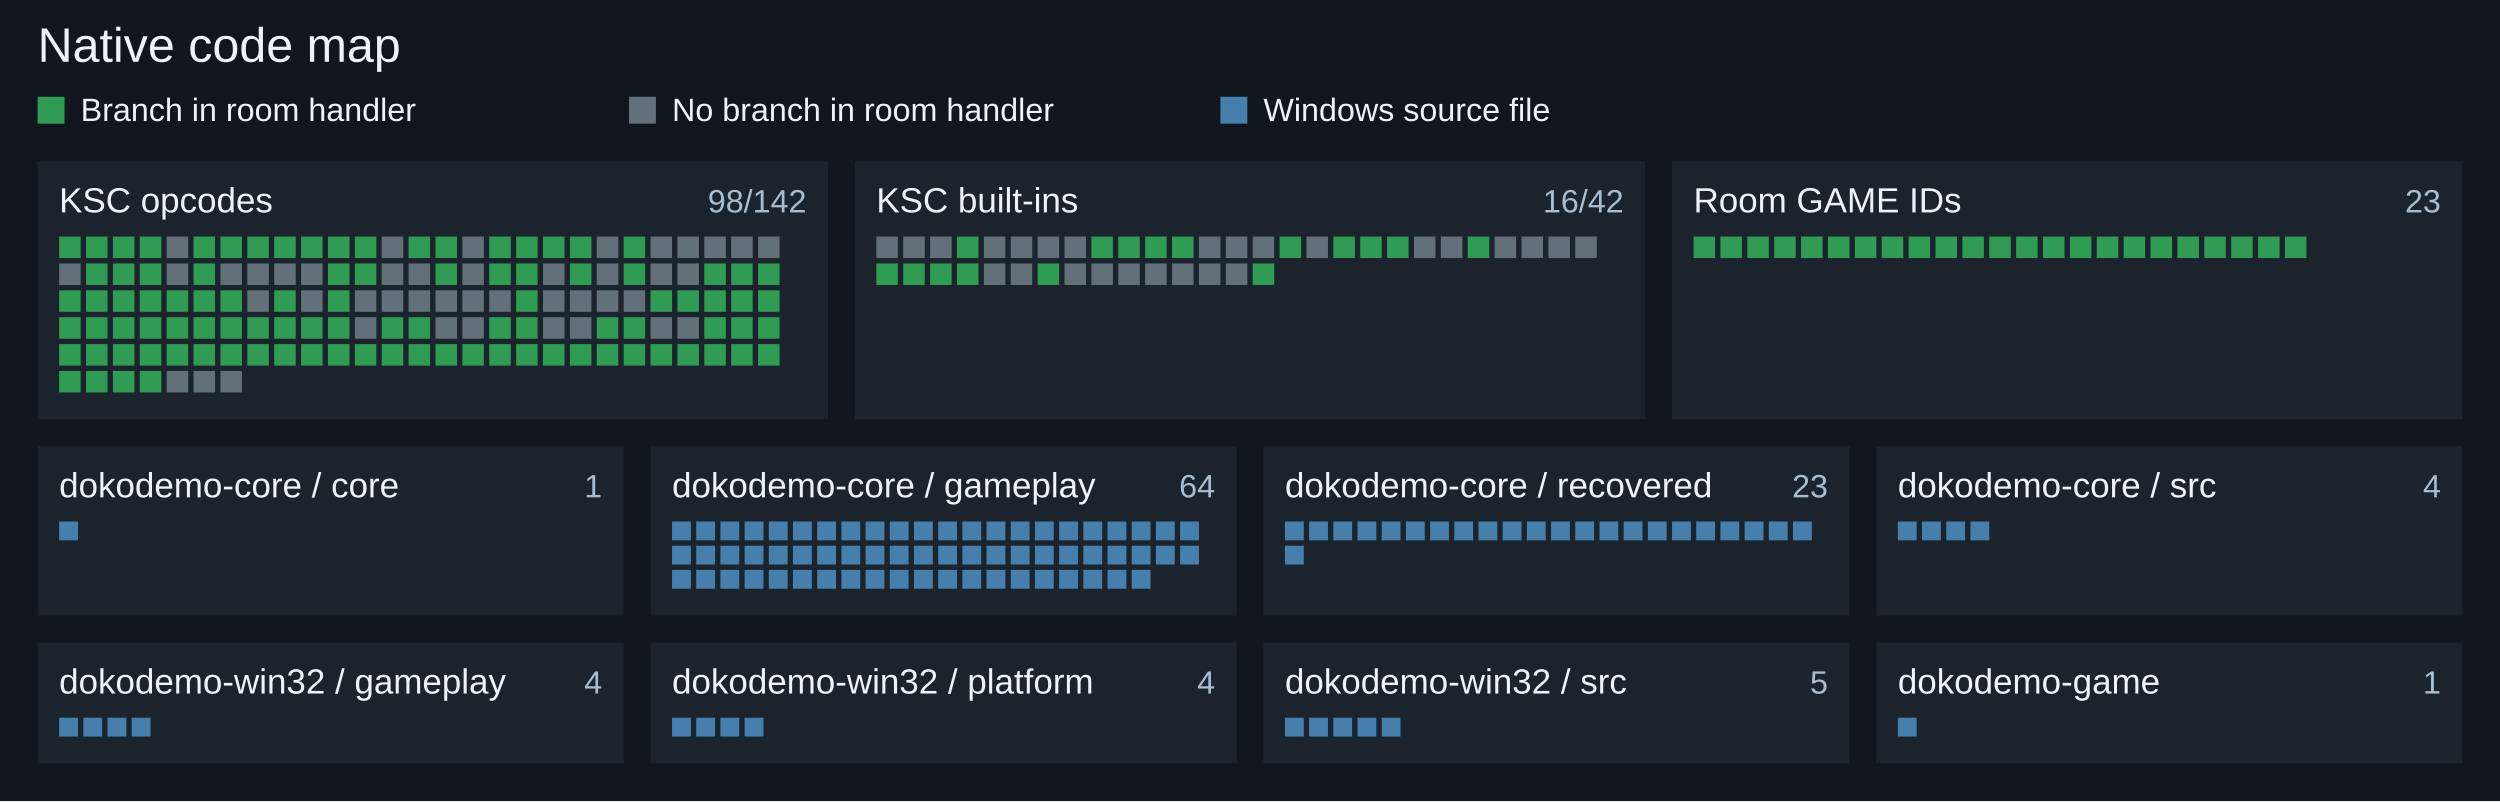
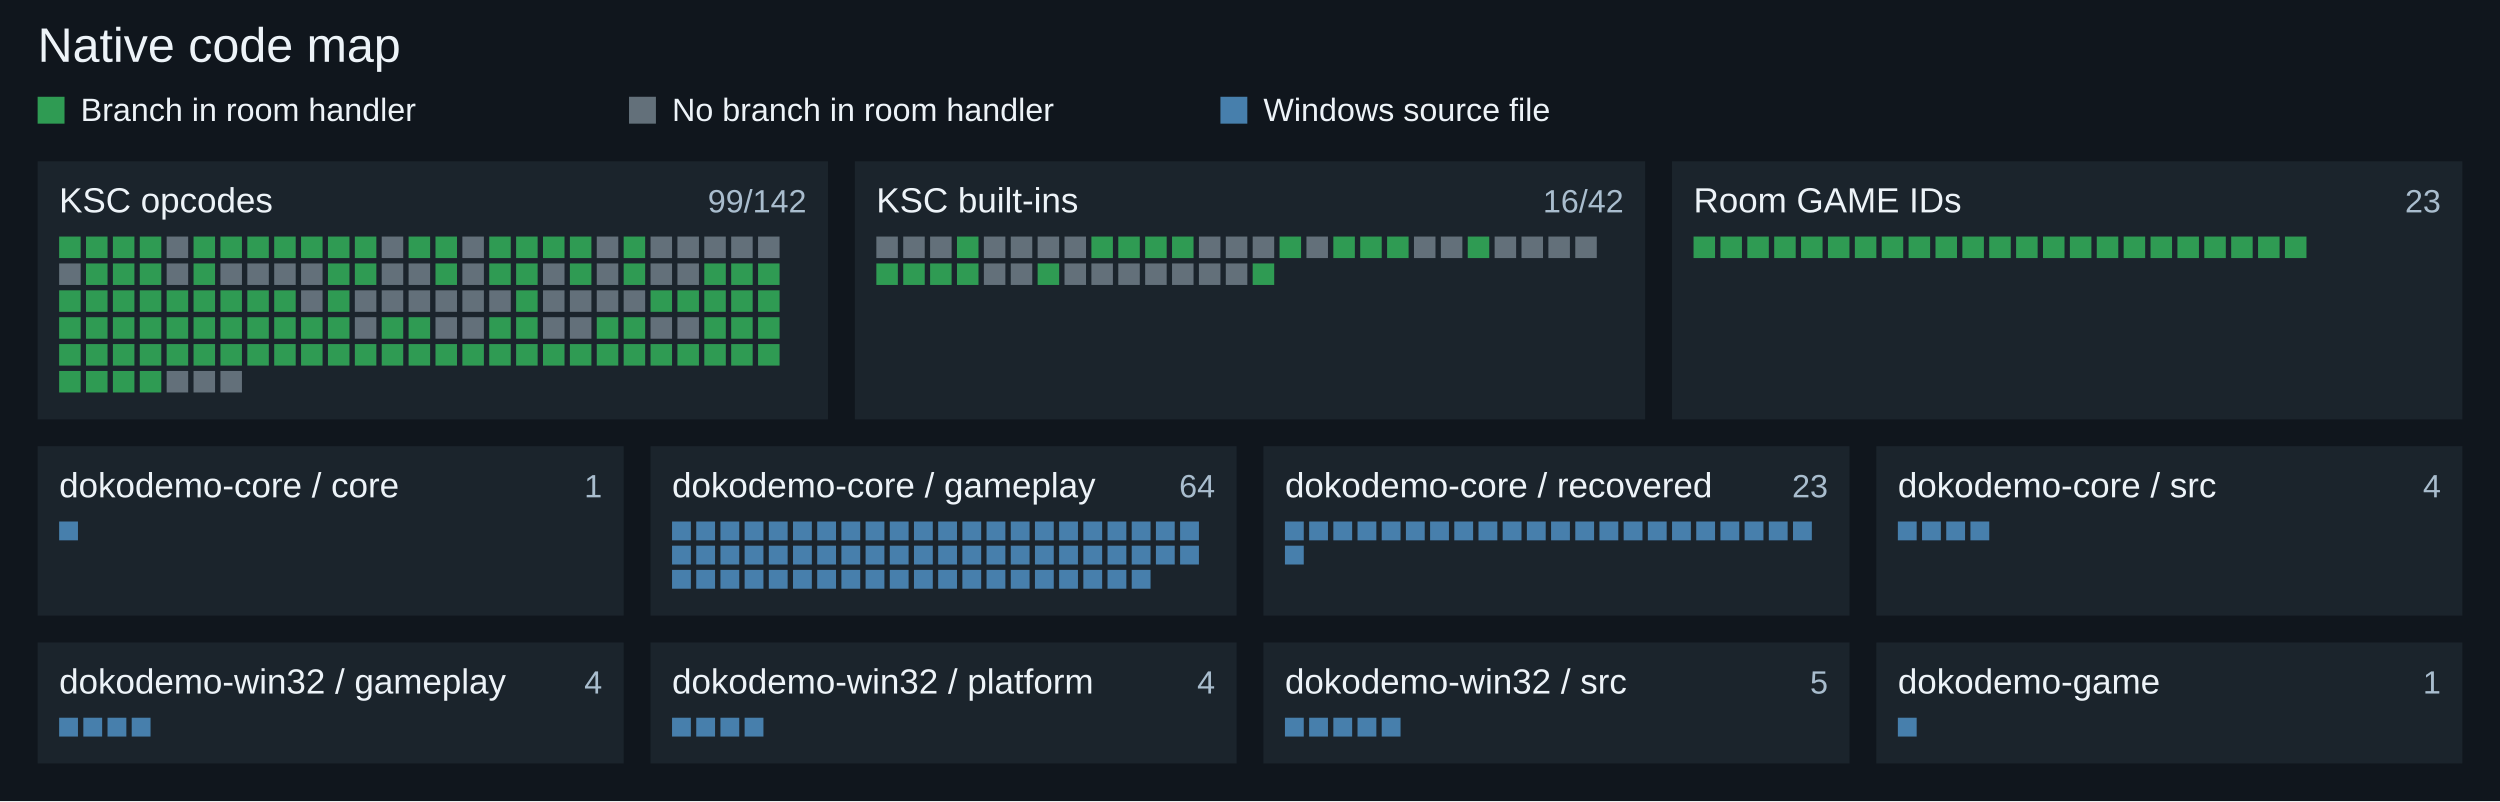
<svg xmlns="http://www.w3.org/2000/svg" width="930" height="298" viewBox="0 0 930 298" role="img" aria-label="Native code map. Each square represents a dispatch ID or Windows source file.">
  <rect x="0" y="0" width="930" height="298" fill="#10161d" />
  <g font-family="Segoe UI, Arial, sans-serif">
    <text x="14" y="23" font-size="18" fill="#edf3f8">Native code map</text>
    <rect x="14" y="36" width="10" height="10" fill="#2f9b53" />
    <text x="30" y="45" font-size="12" fill="#edf3f8">Branch in room handler</text>
    <rect x="234" y="36" width="10" height="10" fill="#63707a" />
    <text x="250" y="45" font-size="12" fill="#edf3f8">No branch in room handler</text>
    <rect x="454" y="36" width="10" height="10" fill="#477fac" />
    <text x="470" y="45" font-size="12" fill="#edf3f8">Windows source file</text>
    <rect x="14" y="60" width="294" height="96" fill="#1b242c" />
    <text x="22" y="79" font-size="13" fill="#edf3f8">KSC opcodes</text>
-     <text x="300" y="79" font-size="12" fill="#a9bdce" text-anchor="end">98/142</text>
+     <text x="300" y="79" font-size="12" fill="#a9bdce" text-anchor="end">99/142</text>
    <rect x="22" y="88" width="8" height="8" fill="#2f9b53" />
    <rect x="32" y="88" width="8" height="8" fill="#2f9b53" />
    <rect x="42" y="88" width="8" height="8" fill="#2f9b53" />
    <rect x="52" y="88" width="8" height="8" fill="#2f9b53" />
    <rect x="62" y="88" width="8" height="8" fill="#63707a" />
    <rect x="72" y="88" width="8" height="8" fill="#2f9b53" />
    <rect x="82" y="88" width="8" height="8" fill="#2f9b53" />
    <rect x="92" y="88" width="8" height="8" fill="#2f9b53" />
    <rect x="102" y="88" width="8" height="8" fill="#2f9b53" />
    <rect x="112" y="88" width="8" height="8" fill="#2f9b53" />
    <rect x="122" y="88" width="8" height="8" fill="#2f9b53" />
    <rect x="132" y="88" width="8" height="8" fill="#2f9b53" />
    <rect x="142" y="88" width="8" height="8" fill="#63707a" />
    <rect x="152" y="88" width="8" height="8" fill="#2f9b53" />
    <rect x="162" y="88" width="8" height="8" fill="#2f9b53" />
    <rect x="172" y="88" width="8" height="8" fill="#63707a" />
    <rect x="182" y="88" width="8" height="8" fill="#2f9b53" />
    <rect x="192" y="88" width="8" height="8" fill="#2f9b53" />
    <rect x="202" y="88" width="8" height="8" fill="#2f9b53" />
    <rect x="212" y="88" width="8" height="8" fill="#2f9b53" />
    <rect x="222" y="88" width="8" height="8" fill="#63707a" />
    <rect x="232" y="88" width="8" height="8" fill="#2f9b53" />
    <rect x="242" y="88" width="8" height="8" fill="#63707a" />
    <rect x="252" y="88" width="8" height="8" fill="#63707a" />
    <rect x="262" y="88" width="8" height="8" fill="#63707a" />
    <rect x="272" y="88" width="8" height="8" fill="#63707a" />
    <rect x="282" y="88" width="8" height="8" fill="#63707a" />
    <rect x="22" y="98" width="8" height="8" fill="#63707a" />
    <rect x="32" y="98" width="8" height="8" fill="#2f9b53" />
    <rect x="42" y="98" width="8" height="8" fill="#2f9b53" />
    <rect x="52" y="98" width="8" height="8" fill="#2f9b53" />
    <rect x="62" y="98" width="8" height="8" fill="#63707a" />
    <rect x="72" y="98" width="8" height="8" fill="#2f9b53" />
    <rect x="82" y="98" width="8" height="8" fill="#63707a" />
    <rect x="92" y="98" width="8" height="8" fill="#63707a" />
    <rect x="102" y="98" width="8" height="8" fill="#63707a" />
    <rect x="112" y="98" width="8" height="8" fill="#63707a" />
    <rect x="122" y="98" width="8" height="8" fill="#2f9b53" />
    <rect x="132" y="98" width="8" height="8" fill="#2f9b53" />
    <rect x="142" y="98" width="8" height="8" fill="#63707a" />
    <rect x="152" y="98" width="8" height="8" fill="#63707a" />
    <rect x="162" y="98" width="8" height="8" fill="#2f9b53" />
    <rect x="172" y="98" width="8" height="8" fill="#63707a" />
    <rect x="182" y="98" width="8" height="8" fill="#2f9b53" />
    <rect x="192" y="98" width="8" height="8" fill="#2f9b53" />
    <rect x="202" y="98" width="8" height="8" fill="#63707a" />
    <rect x="212" y="98" width="8" height="8" fill="#2f9b53" />
    <rect x="222" y="98" width="8" height="8" fill="#63707a" />
    <rect x="232" y="98" width="8" height="8" fill="#2f9b53" />
    <rect x="242" y="98" width="8" height="8" fill="#63707a" />
    <rect x="252" y="98" width="8" height="8" fill="#63707a" />
    <rect x="262" y="98" width="8" height="8" fill="#2f9b53" />
    <rect x="272" y="98" width="8" height="8" fill="#2f9b53" />
    <rect x="282" y="98" width="8" height="8" fill="#2f9b53" />
    <rect x="22" y="108" width="8" height="8" fill="#2f9b53" />
    <rect x="32" y="108" width="8" height="8" fill="#2f9b53" />
    <rect x="42" y="108" width="8" height="8" fill="#2f9b53" />
    <rect x="52" y="108" width="8" height="8" fill="#2f9b53" />
    <rect x="62" y="108" width="8" height="8" fill="#2f9b53" />
    <rect x="72" y="108" width="8" height="8" fill="#2f9b53" />
    <rect x="82" y="108" width="8" height="8" fill="#2f9b53" />
-     <rect x="92" y="108" width="8" height="8" fill="#63707a" />
+     <rect x="92" y="108" width="8" height="8" fill="#2f9b53" />
    <rect x="102" y="108" width="8" height="8" fill="#2f9b53" />
    <rect x="112" y="108" width="8" height="8" fill="#63707a" />
    <rect x="122" y="108" width="8" height="8" fill="#2f9b53" />
    <rect x="132" y="108" width="8" height="8" fill="#63707a" />
    <rect x="142" y="108" width="8" height="8" fill="#63707a" />
    <rect x="152" y="108" width="8" height="8" fill="#63707a" />
    <rect x="162" y="108" width="8" height="8" fill="#63707a" />
    <rect x="172" y="108" width="8" height="8" fill="#63707a" />
    <rect x="182" y="108" width="8" height="8" fill="#63707a" />
    <rect x="192" y="108" width="8" height="8" fill="#2f9b53" />
    <rect x="202" y="108" width="8" height="8" fill="#63707a" />
    <rect x="212" y="108" width="8" height="8" fill="#63707a" />
    <rect x="222" y="108" width="8" height="8" fill="#63707a" />
    <rect x="232" y="108" width="8" height="8" fill="#63707a" />
    <rect x="242" y="108" width="8" height="8" fill="#2f9b53" />
    <rect x="252" y="108" width="8" height="8" fill="#2f9b53" />
    <rect x="262" y="108" width="8" height="8" fill="#2f9b53" />
    <rect x="272" y="108" width="8" height="8" fill="#2f9b53" />
    <rect x="282" y="108" width="8" height="8" fill="#2f9b53" />
    <rect x="22" y="118" width="8" height="8" fill="#2f9b53" />
    <rect x="32" y="118" width="8" height="8" fill="#2f9b53" />
    <rect x="42" y="118" width="8" height="8" fill="#2f9b53" />
    <rect x="52" y="118" width="8" height="8" fill="#2f9b53" />
    <rect x="62" y="118" width="8" height="8" fill="#2f9b53" />
    <rect x="72" y="118" width="8" height="8" fill="#2f9b53" />
    <rect x="82" y="118" width="8" height="8" fill="#2f9b53" />
    <rect x="92" y="118" width="8" height="8" fill="#2f9b53" />
    <rect x="102" y="118" width="8" height="8" fill="#2f9b53" />
    <rect x="112" y="118" width="8" height="8" fill="#2f9b53" />
    <rect x="122" y="118" width="8" height="8" fill="#2f9b53" />
    <rect x="132" y="118" width="8" height="8" fill="#63707a" />
    <rect x="142" y="118" width="8" height="8" fill="#2f9b53" />
    <rect x="152" y="118" width="8" height="8" fill="#2f9b53" />
    <rect x="162" y="118" width="8" height="8" fill="#63707a" />
    <rect x="172" y="118" width="8" height="8" fill="#63707a" />
    <rect x="182" y="118" width="8" height="8" fill="#2f9b53" />
    <rect x="192" y="118" width="8" height="8" fill="#2f9b53" />
    <rect x="202" y="118" width="8" height="8" fill="#63707a" />
    <rect x="212" y="118" width="8" height="8" fill="#63707a" />
    <rect x="222" y="118" width="8" height="8" fill="#2f9b53" />
    <rect x="232" y="118" width="8" height="8" fill="#2f9b53" />
    <rect x="242" y="118" width="8" height="8" fill="#63707a" />
    <rect x="252" y="118" width="8" height="8" fill="#63707a" />
    <rect x="262" y="118" width="8" height="8" fill="#2f9b53" />
    <rect x="272" y="118" width="8" height="8" fill="#2f9b53" />
    <rect x="282" y="118" width="8" height="8" fill="#2f9b53" />
    <rect x="22" y="128" width="8" height="8" fill="#2f9b53" />
    <rect x="32" y="128" width="8" height="8" fill="#2f9b53" />
    <rect x="42" y="128" width="8" height="8" fill="#2f9b53" />
    <rect x="52" y="128" width="8" height="8" fill="#2f9b53" />
    <rect x="62" y="128" width="8" height="8" fill="#2f9b53" />
    <rect x="72" y="128" width="8" height="8" fill="#2f9b53" />
    <rect x="82" y="128" width="8" height="8" fill="#2f9b53" />
    <rect x="92" y="128" width="8" height="8" fill="#2f9b53" />
    <rect x="102" y="128" width="8" height="8" fill="#2f9b53" />
    <rect x="112" y="128" width="8" height="8" fill="#2f9b53" />
    <rect x="122" y="128" width="8" height="8" fill="#2f9b53" />
    <rect x="132" y="128" width="8" height="8" fill="#2f9b53" />
    <rect x="142" y="128" width="8" height="8" fill="#2f9b53" />
    <rect x="152" y="128" width="8" height="8" fill="#2f9b53" />
    <rect x="162" y="128" width="8" height="8" fill="#2f9b53" />
    <rect x="172" y="128" width="8" height="8" fill="#2f9b53" />
    <rect x="182" y="128" width="8" height="8" fill="#2f9b53" />
    <rect x="192" y="128" width="8" height="8" fill="#2f9b53" />
    <rect x="202" y="128" width="8" height="8" fill="#2f9b53" />
    <rect x="212" y="128" width="8" height="8" fill="#2f9b53" />
    <rect x="222" y="128" width="8" height="8" fill="#2f9b53" />
    <rect x="232" y="128" width="8" height="8" fill="#2f9b53" />
    <rect x="242" y="128" width="8" height="8" fill="#2f9b53" />
    <rect x="252" y="128" width="8" height="8" fill="#2f9b53" />
    <rect x="262" y="128" width="8" height="8" fill="#2f9b53" />
    <rect x="272" y="128" width="8" height="8" fill="#2f9b53" />
    <rect x="282" y="128" width="8" height="8" fill="#2f9b53" />
    <rect x="22" y="138" width="8" height="8" fill="#2f9b53" />
    <rect x="32" y="138" width="8" height="8" fill="#2f9b53" />
    <rect x="42" y="138" width="8" height="8" fill="#2f9b53" />
    <rect x="52" y="138" width="8" height="8" fill="#2f9b53" />
    <rect x="62" y="138" width="8" height="8" fill="#63707a" />
    <rect x="72" y="138" width="8" height="8" fill="#63707a" />
    <rect x="82" y="138" width="8" height="8" fill="#63707a" />
    <rect x="318" y="60" width="294" height="96" fill="#1b242c" />
    <text x="326" y="79" font-size="13" fill="#edf3f8">KSC built-ins</text>
    <text x="604" y="79" font-size="12" fill="#a9bdce" text-anchor="end">16/42</text>
    <rect x="326" y="88" width="8" height="8" fill="#63707a" />
    <rect x="336" y="88" width="8" height="8" fill="#63707a" />
    <rect x="346" y="88" width="8" height="8" fill="#63707a" />
    <rect x="356" y="88" width="8" height="8" fill="#2f9b53" />
    <rect x="366" y="88" width="8" height="8" fill="#63707a" />
    <rect x="376" y="88" width="8" height="8" fill="#63707a" />
    <rect x="386" y="88" width="8" height="8" fill="#63707a" />
    <rect x="396" y="88" width="8" height="8" fill="#63707a" />
    <rect x="406" y="88" width="8" height="8" fill="#2f9b53" />
    <rect x="416" y="88" width="8" height="8" fill="#2f9b53" />
    <rect x="426" y="88" width="8" height="8" fill="#2f9b53" />
    <rect x="436" y="88" width="8" height="8" fill="#2f9b53" />
    <rect x="446" y="88" width="8" height="8" fill="#63707a" />
    <rect x="456" y="88" width="8" height="8" fill="#63707a" />
    <rect x="466" y="88" width="8" height="8" fill="#63707a" />
    <rect x="476" y="88" width="8" height="8" fill="#2f9b53" />
    <rect x="486" y="88" width="8" height="8" fill="#63707a" />
    <rect x="496" y="88" width="8" height="8" fill="#2f9b53" />
    <rect x="506" y="88" width="8" height="8" fill="#2f9b53" />
    <rect x="516" y="88" width="8" height="8" fill="#2f9b53" />
    <rect x="526" y="88" width="8" height="8" fill="#63707a" />
    <rect x="536" y="88" width="8" height="8" fill="#63707a" />
    <rect x="546" y="88" width="8" height="8" fill="#2f9b53" />
    <rect x="556" y="88" width="8" height="8" fill="#63707a" />
    <rect x="566" y="88" width="8" height="8" fill="#63707a" />
    <rect x="576" y="88" width="8" height="8" fill="#63707a" />
    <rect x="586" y="88" width="8" height="8" fill="#63707a" />
    <rect x="326" y="98" width="8" height="8" fill="#2f9b53" />
    <rect x="336" y="98" width="8" height="8" fill="#2f9b53" />
    <rect x="346" y="98" width="8" height="8" fill="#2f9b53" />
    <rect x="356" y="98" width="8" height="8" fill="#2f9b53" />
    <rect x="366" y="98" width="8" height="8" fill="#63707a" />
    <rect x="376" y="98" width="8" height="8" fill="#63707a" />
    <rect x="386" y="98" width="8" height="8" fill="#2f9b53" />
    <rect x="396" y="98" width="8" height="8" fill="#63707a" />
    <rect x="406" y="98" width="8" height="8" fill="#63707a" />
    <rect x="416" y="98" width="8" height="8" fill="#63707a" />
    <rect x="426" y="98" width="8" height="8" fill="#63707a" />
    <rect x="436" y="98" width="8" height="8" fill="#63707a" />
    <rect x="446" y="98" width="8" height="8" fill="#63707a" />
    <rect x="456" y="98" width="8" height="8" fill="#63707a" />
    <rect x="466" y="98" width="8" height="8" fill="#2f9b53" />
    <rect x="622" y="60" width="294" height="96" fill="#1b242c" />
    <text x="630" y="79" font-size="13" fill="#edf3f8">Room GAME IDs</text>
    <text x="908" y="79" font-size="12" fill="#a9bdce" text-anchor="end">23</text>
    <rect x="630" y="88" width="8" height="8" fill="#2f9b53" />
    <rect x="640" y="88" width="8" height="8" fill="#2f9b53" />
    <rect x="650" y="88" width="8" height="8" fill="#2f9b53" />
    <rect x="660" y="88" width="8" height="8" fill="#2f9b53" />
    <rect x="670" y="88" width="8" height="8" fill="#2f9b53" />
    <rect x="680" y="88" width="8" height="8" fill="#2f9b53" />
    <rect x="690" y="88" width="8" height="8" fill="#2f9b53" />
    <rect x="700" y="88" width="8" height="8" fill="#2f9b53" />
    <rect x="710" y="88" width="8" height="8" fill="#2f9b53" />
    <rect x="720" y="88" width="8" height="8" fill="#2f9b53" />
    <rect x="730" y="88" width="8" height="8" fill="#2f9b53" />
    <rect x="740" y="88" width="8" height="8" fill="#2f9b53" />
    <rect x="750" y="88" width="8" height="8" fill="#2f9b53" />
    <rect x="760" y="88" width="8" height="8" fill="#2f9b53" />
    <rect x="770" y="88" width="8" height="8" fill="#2f9b53" />
    <rect x="780" y="88" width="8" height="8" fill="#2f9b53" />
    <rect x="790" y="88" width="8" height="8" fill="#2f9b53" />
    <rect x="800" y="88" width="8" height="8" fill="#2f9b53" />
    <rect x="810" y="88" width="8" height="8" fill="#2f9b53" />
    <rect x="820" y="88" width="8" height="8" fill="#2f9b53" />
    <rect x="830" y="88" width="8" height="8" fill="#2f9b53" />
    <rect x="840" y="88" width="8" height="8" fill="#2f9b53" />
    <rect x="850" y="88" width="8" height="8" fill="#2f9b53" />
    <rect x="14" y="166" width="218" height="63" fill="#1b242c" />
    <text x="22" y="185" font-size="13" fill="#edf3f8">dokodemo-core / core</text>
    <text x="224" y="185" font-size="12" fill="#a9bdce" text-anchor="end">1</text>
    <rect x="22" y="194" width="7" height="7" fill="#477fac" />
    <rect x="242" y="166" width="218" height="63" fill="#1b242c" />
    <text x="250" y="185" font-size="13" fill="#edf3f8">dokodemo-core / gameplay</text>
    <text x="452" y="185" font-size="12" fill="#a9bdce" text-anchor="end">64</text>
    <rect x="250" y="194" width="7" height="7" fill="#477fac" />
    <rect x="259" y="194" width="7" height="7" fill="#477fac" />
    <rect x="268" y="194" width="7" height="7" fill="#477fac" />
    <rect x="277" y="194" width="7" height="7" fill="#477fac" />
    <rect x="286" y="194" width="7" height="7" fill="#477fac" />
    <rect x="295" y="194" width="7" height="7" fill="#477fac" />
    <rect x="304" y="194" width="7" height="7" fill="#477fac" />
    <rect x="313" y="194" width="7" height="7" fill="#477fac" />
    <rect x="322" y="194" width="7" height="7" fill="#477fac" />
    <rect x="331" y="194" width="7" height="7" fill="#477fac" />
    <rect x="340" y="194" width="7" height="7" fill="#477fac" />
    <rect x="349" y="194" width="7" height="7" fill="#477fac" />
    <rect x="358" y="194" width="7" height="7" fill="#477fac" />
    <rect x="367" y="194" width="7" height="7" fill="#477fac" />
    <rect x="376" y="194" width="7" height="7" fill="#477fac" />
    <rect x="385" y="194" width="7" height="7" fill="#477fac" />
    <rect x="394" y="194" width="7" height="7" fill="#477fac" />
    <rect x="403" y="194" width="7" height="7" fill="#477fac" />
    <rect x="412" y="194" width="7" height="7" fill="#477fac" />
    <rect x="421" y="194" width="7" height="7" fill="#477fac" />
    <rect x="430" y="194" width="7" height="7" fill="#477fac" />
    <rect x="439" y="194" width="7" height="7" fill="#477fac" />
    <rect x="250" y="203" width="7" height="7" fill="#477fac" />
    <rect x="259" y="203" width="7" height="7" fill="#477fac" />
    <rect x="268" y="203" width="7" height="7" fill="#477fac" />
    <rect x="277" y="203" width="7" height="7" fill="#477fac" />
    <rect x="286" y="203" width="7" height="7" fill="#477fac" />
    <rect x="295" y="203" width="7" height="7" fill="#477fac" />
    <rect x="304" y="203" width="7" height="7" fill="#477fac" />
    <rect x="313" y="203" width="7" height="7" fill="#477fac" />
    <rect x="322" y="203" width="7" height="7" fill="#477fac" />
    <rect x="331" y="203" width="7" height="7" fill="#477fac" />
    <rect x="340" y="203" width="7" height="7" fill="#477fac" />
    <rect x="349" y="203" width="7" height="7" fill="#477fac" />
    <rect x="358" y="203" width="7" height="7" fill="#477fac" />
    <rect x="367" y="203" width="7" height="7" fill="#477fac" />
    <rect x="376" y="203" width="7" height="7" fill="#477fac" />
    <rect x="385" y="203" width="7" height="7" fill="#477fac" />
    <rect x="394" y="203" width="7" height="7" fill="#477fac" />
    <rect x="403" y="203" width="7" height="7" fill="#477fac" />
    <rect x="412" y="203" width="7" height="7" fill="#477fac" />
    <rect x="421" y="203" width="7" height="7" fill="#477fac" />
    <rect x="430" y="203" width="7" height="7" fill="#477fac" />
    <rect x="439" y="203" width="7" height="7" fill="#477fac" />
    <rect x="250" y="212" width="7" height="7" fill="#477fac" />
    <rect x="259" y="212" width="7" height="7" fill="#477fac" />
    <rect x="268" y="212" width="7" height="7" fill="#477fac" />
    <rect x="277" y="212" width="7" height="7" fill="#477fac" />
    <rect x="286" y="212" width="7" height="7" fill="#477fac" />
    <rect x="295" y="212" width="7" height="7" fill="#477fac" />
    <rect x="304" y="212" width="7" height="7" fill="#477fac" />
    <rect x="313" y="212" width="7" height="7" fill="#477fac" />
    <rect x="322" y="212" width="7" height="7" fill="#477fac" />
    <rect x="331" y="212" width="7" height="7" fill="#477fac" />
    <rect x="340" y="212" width="7" height="7" fill="#477fac" />
    <rect x="349" y="212" width="7" height="7" fill="#477fac" />
    <rect x="358" y="212" width="7" height="7" fill="#477fac" />
    <rect x="367" y="212" width="7" height="7" fill="#477fac" />
    <rect x="376" y="212" width="7" height="7" fill="#477fac" />
    <rect x="385" y="212" width="7" height="7" fill="#477fac" />
    <rect x="394" y="212" width="7" height="7" fill="#477fac" />
    <rect x="403" y="212" width="7" height="7" fill="#477fac" />
    <rect x="412" y="212" width="7" height="7" fill="#477fac" />
    <rect x="421" y="212" width="7" height="7" fill="#477fac" />
    <rect x="470" y="166" width="218" height="63" fill="#1b242c" />
    <text x="478" y="185" font-size="13" fill="#edf3f8">dokodemo-core / recovered</text>
    <text x="680" y="185" font-size="12" fill="#a9bdce" text-anchor="end">23</text>
    <rect x="478" y="194" width="7" height="7" fill="#477fac" />
    <rect x="487" y="194" width="7" height="7" fill="#477fac" />
    <rect x="496" y="194" width="7" height="7" fill="#477fac" />
    <rect x="505" y="194" width="7" height="7" fill="#477fac" />
    <rect x="514" y="194" width="7" height="7" fill="#477fac" />
    <rect x="523" y="194" width="7" height="7" fill="#477fac" />
    <rect x="532" y="194" width="7" height="7" fill="#477fac" />
    <rect x="541" y="194" width="7" height="7" fill="#477fac" />
    <rect x="550" y="194" width="7" height="7" fill="#477fac" />
    <rect x="559" y="194" width="7" height="7" fill="#477fac" />
    <rect x="568" y="194" width="7" height="7" fill="#477fac" />
    <rect x="577" y="194" width="7" height="7" fill="#477fac" />
    <rect x="586" y="194" width="7" height="7" fill="#477fac" />
    <rect x="595" y="194" width="7" height="7" fill="#477fac" />
    <rect x="604" y="194" width="7" height="7" fill="#477fac" />
    <rect x="613" y="194" width="7" height="7" fill="#477fac" />
    <rect x="622" y="194" width="7" height="7" fill="#477fac" />
    <rect x="631" y="194" width="7" height="7" fill="#477fac" />
    <rect x="640" y="194" width="7" height="7" fill="#477fac" />
    <rect x="649" y="194" width="7" height="7" fill="#477fac" />
    <rect x="658" y="194" width="7" height="7" fill="#477fac" />
    <rect x="667" y="194" width="7" height="7" fill="#477fac" />
    <rect x="478" y="203" width="7" height="7" fill="#477fac" />
    <rect x="698" y="166" width="218" height="63" fill="#1b242c" />
    <text x="706" y="185" font-size="13" fill="#edf3f8">dokodemo-core / src</text>
    <text x="908" y="185" font-size="12" fill="#a9bdce" text-anchor="end">4</text>
    <rect x="706" y="194" width="7" height="7" fill="#477fac" />
    <rect x="715" y="194" width="7" height="7" fill="#477fac" />
    <rect x="724" y="194" width="7" height="7" fill="#477fac" />
    <rect x="733" y="194" width="7" height="7" fill="#477fac" />
    <rect x="14" y="239" width="218" height="45" fill="#1b242c" />
    <text x="22" y="258" font-size="13" fill="#edf3f8">dokodemo-win32 / gameplay</text>
    <text x="224" y="258" font-size="12" fill="#a9bdce" text-anchor="end">4</text>
    <rect x="22" y="267" width="7" height="7" fill="#477fac" />
    <rect x="31" y="267" width="7" height="7" fill="#477fac" />
    <rect x="40" y="267" width="7" height="7" fill="#477fac" />
    <rect x="49" y="267" width="7" height="7" fill="#477fac" />
    <rect x="242" y="239" width="218" height="45" fill="#1b242c" />
    <text x="250" y="258" font-size="13" fill="#edf3f8">dokodemo-win32 / platform</text>
    <text x="452" y="258" font-size="12" fill="#a9bdce" text-anchor="end">4</text>
    <rect x="250" y="267" width="7" height="7" fill="#477fac" />
    <rect x="259" y="267" width="7" height="7" fill="#477fac" />
    <rect x="268" y="267" width="7" height="7" fill="#477fac" />
    <rect x="277" y="267" width="7" height="7" fill="#477fac" />
    <rect x="470" y="239" width="218" height="45" fill="#1b242c" />
    <text x="478" y="258" font-size="13" fill="#edf3f8">dokodemo-win32 / src</text>
    <text x="680" y="258" font-size="12" fill="#a9bdce" text-anchor="end">5</text>
    <rect x="478" y="267" width="7" height="7" fill="#477fac" />
    <rect x="487" y="267" width="7" height="7" fill="#477fac" />
    <rect x="496" y="267" width="7" height="7" fill="#477fac" />
    <rect x="505" y="267" width="7" height="7" fill="#477fac" />
    <rect x="514" y="267" width="7" height="7" fill="#477fac" />
    <rect x="698" y="239" width="218" height="45" fill="#1b242c" />
    <text x="706" y="258" font-size="13" fill="#edf3f8">dokodemo-game</text>
    <text x="908" y="258" font-size="12" fill="#a9bdce" text-anchor="end">1</text>
    <rect x="706" y="267" width="7" height="7" fill="#477fac" />
  </g>
</svg>
